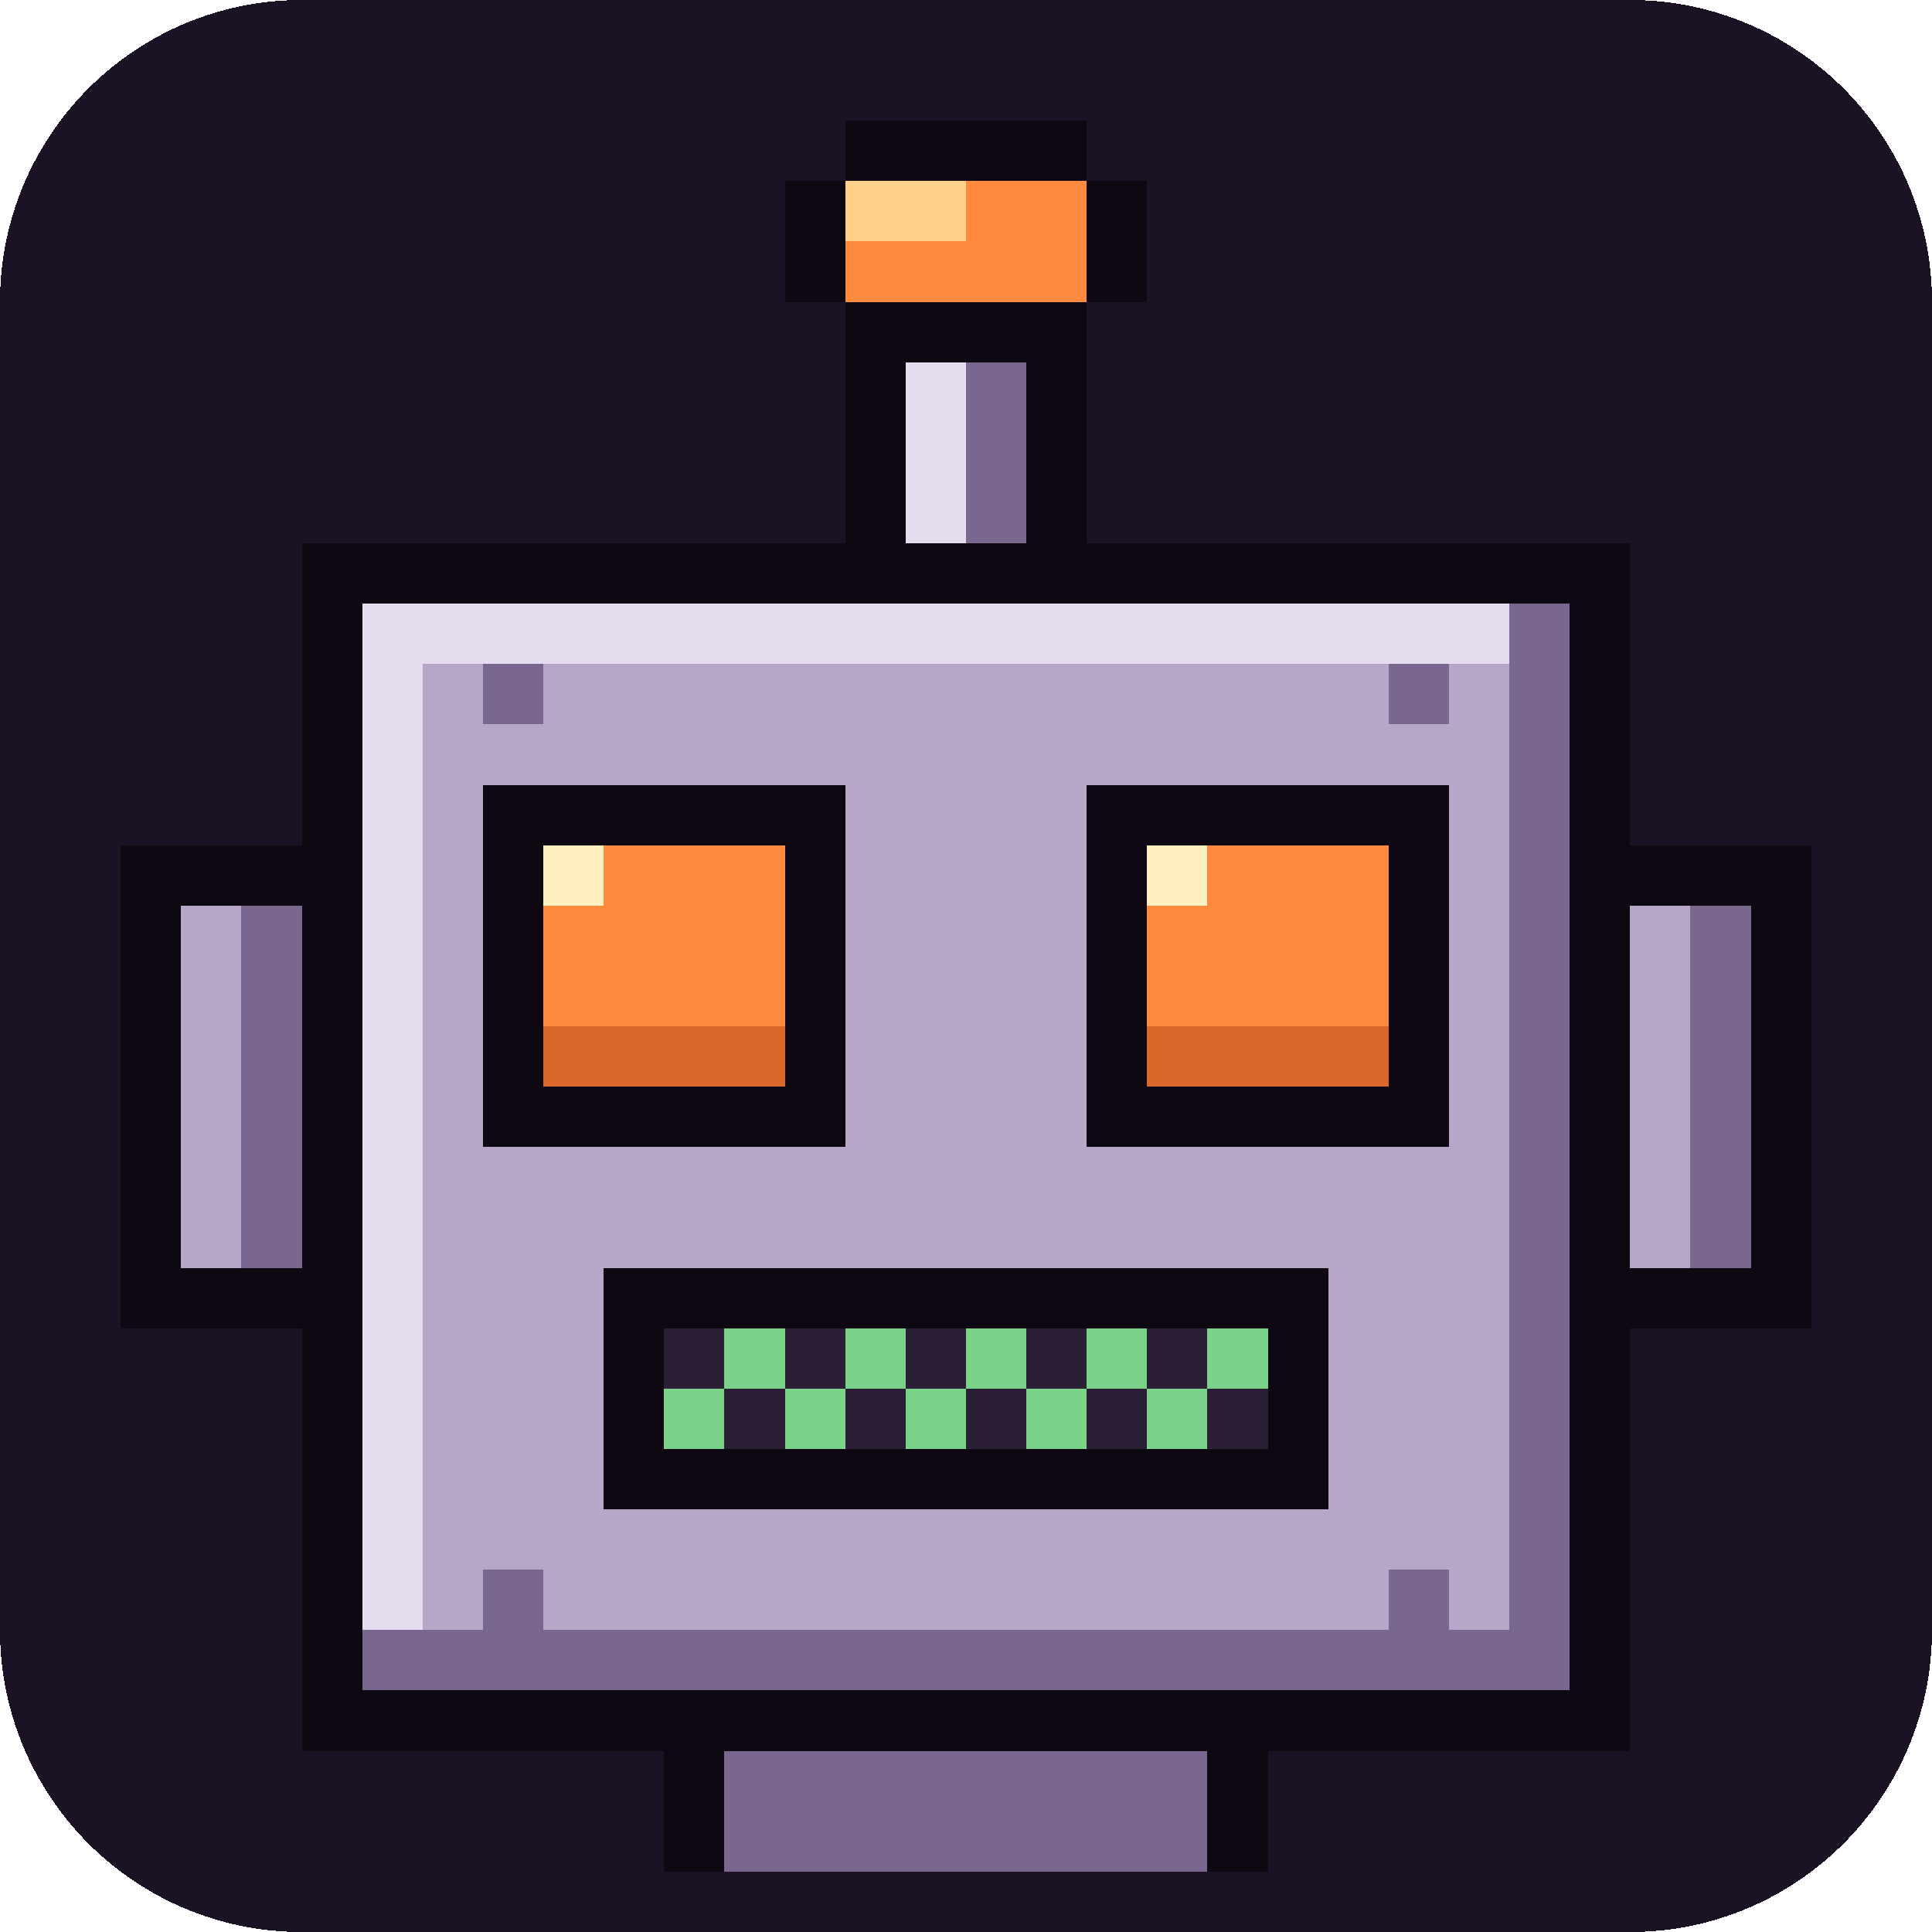
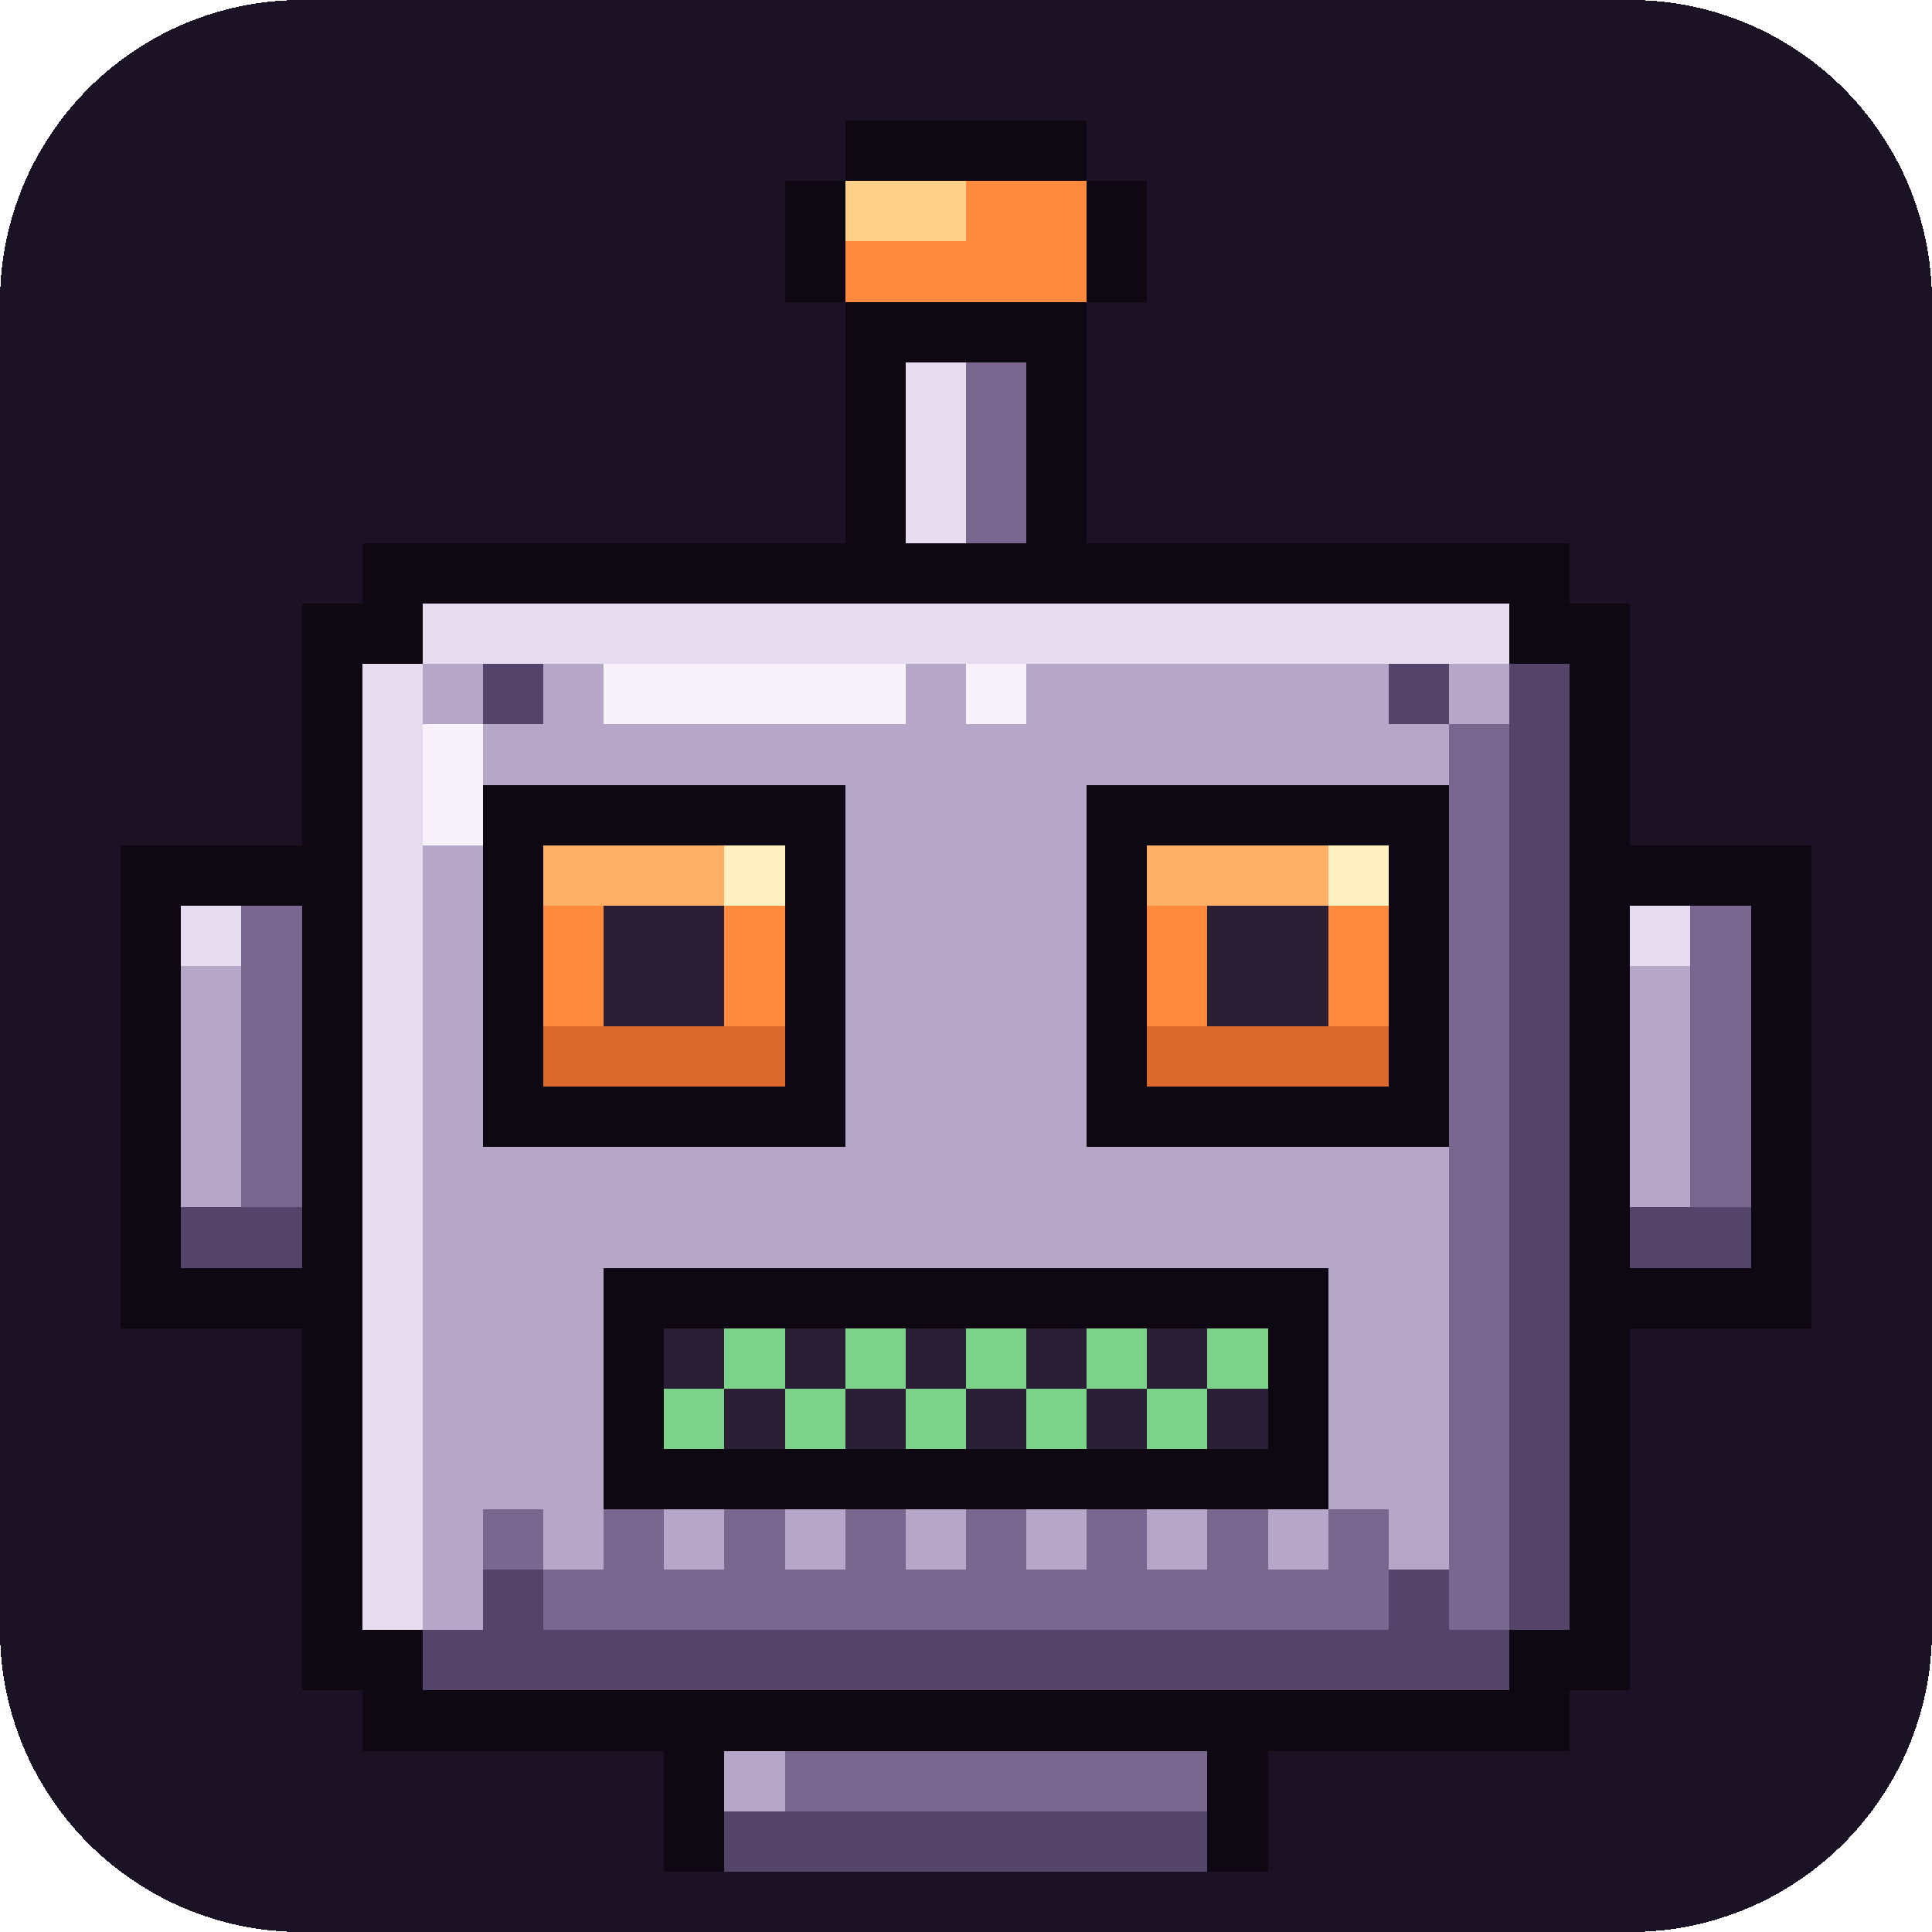
<svg xmlns="http://www.w3.org/2000/svg" viewBox="0 0 32 32" shape-rendering="crispEdges">
  <rect width="32" height="32" rx="5" fill="#1b1325" />
  <rect x="14" y="2" width="4" height="1" fill="#0d0812" />
  <rect x="13" y="3" width="1" height="1" fill="#0d0812" />
  <rect x="14" y="3" width="2" height="1" fill="#ffd08a" />
  <rect x="16" y="3" width="2" height="1" fill="#ff8a3d" />
  <rect x="18" y="3" width="1" height="1" fill="#0d0812" />
  <rect x="13" y="4" width="1" height="1" fill="#0d0812" />
  <rect x="14" y="4" width="4" height="1" fill="#ff8a3d" />
  <rect x="18" y="4" width="1" height="1" fill="#0d0812" />
  <rect x="14" y="5" width="4" height="1" fill="#0d0812" />
  <rect x="14" y="6" width="1" height="1" fill="#0d0812" />
  <rect x="15" y="6" width="1" height="1" fill="#e6dcef" />
  <rect x="16" y="6" width="1" height="1" fill="#7a6790" />
  <rect x="17" y="6" width="1" height="1" fill="#0d0812" />
  <rect x="14" y="7" width="1" height="1" fill="#0d0812" />
  <rect x="15" y="7" width="1" height="1" fill="#e6dcef" />
  <rect x="16" y="7" width="1" height="1" fill="#7a6790" />
  <rect x="17" y="7" width="1" height="1" fill="#0d0812" />
  <rect x="14" y="8" width="1" height="1" fill="#0d0812" />
  <rect x="15" y="8" width="1" height="1" fill="#e6dcef" />
  <rect x="16" y="8" width="1" height="1" fill="#7a6790" />
  <rect x="17" y="8" width="1" height="1" fill="#0d0812" />
-   <rect x="5" y="9" width="22" height="1" fill="#0d0812" />
-   <rect x="5" y="10" width="1" height="1" fill="#0d0812" />
-   <rect x="6" y="10" width="19" height="1" fill="#e6dcef" />
-   <rect x="25" y="10" width="1" height="1" fill="#7a6790" />
-   <rect x="26" y="10" width="1" height="1" fill="#0d0812" />
+   <rect x="6" y="9" width="20" height="1" fill="#0d0812" />
+   <rect x="5" y="10" width="2" height="1" fill="#0d0812" />
+   <rect x="7" y="10" width="18" height="1" fill="#e6dcef" />
+   <rect x="25" y="10" width="2" height="1" fill="#0d0812" />
  <rect x="5" y="11" width="1" height="1" fill="#0d0812" />
  <rect x="6" y="11" width="1" height="1" fill="#e6dcef" />
  <rect x="7" y="11" width="1" height="1" fill="#b6a6c8" />
-   <rect x="8" y="11" width="1" height="1" fill="#7a6790" />
-   <rect x="9" y="11" width="14" height="1" fill="#b6a6c8" />
-   <rect x="23" y="11" width="1" height="1" fill="#7a6790" />
+   <rect x="8" y="11" width="1" height="1" fill="#54446a" />
+   <rect x="9" y="11" width="1" height="1" fill="#b6a6c8" />
+   <rect x="10" y="11" width="5" height="1" fill="#f7f2fb" />
+   <rect x="15" y="11" width="1" height="1" fill="#b6a6c8" />
+   <rect x="16" y="11" width="1" height="1" fill="#f7f2fb" />
+   <rect x="17" y="11" width="6" height="1" fill="#b6a6c8" />
+   <rect x="23" y="11" width="1" height="1" fill="#54446a" />
  <rect x="24" y="11" width="1" height="1" fill="#b6a6c8" />
-   <rect x="25" y="11" width="1" height="1" fill="#7a6790" />
+   <rect x="25" y="11" width="1" height="1" fill="#54446a" />
  <rect x="26" y="11" width="1" height="1" fill="#0d0812" />
  <rect x="5" y="12" width="1" height="1" fill="#0d0812" />
  <rect x="6" y="12" width="1" height="1" fill="#e6dcef" />
-   <rect x="7" y="12" width="18" height="1" fill="#b6a6c8" />
-   <rect x="25" y="12" width="1" height="1" fill="#7a6790" />
+   <rect x="7" y="12" width="1" height="1" fill="#f7f2fb" />
+   <rect x="8" y="12" width="16" height="1" fill="#b6a6c8" />
+   <rect x="24" y="12" width="1" height="1" fill="#7a6790" />
+   <rect x="25" y="12" width="1" height="1" fill="#54446a" />
  <rect x="26" y="12" width="1" height="1" fill="#0d0812" />
  <rect x="5" y="13" width="1" height="1" fill="#0d0812" />
  <rect x="6" y="13" width="1" height="1" fill="#e6dcef" />
-   <rect x="7" y="13" width="1" height="1" fill="#b6a6c8" />
+   <rect x="7" y="13" width="1" height="1" fill="#f7f2fb" />
  <rect x="8" y="13" width="6" height="1" fill="#0d0812" />
  <rect x="14" y="13" width="4" height="1" fill="#b6a6c8" />
  <rect x="18" y="13" width="6" height="1" fill="#0d0812" />
-   <rect x="24" y="13" width="1" height="1" fill="#b6a6c8" />
-   <rect x="25" y="13" width="1" height="1" fill="#7a6790" />
+   <rect x="24" y="13" width="1" height="1" fill="#7a6790" />
+   <rect x="25" y="13" width="1" height="1" fill="#54446a" />
  <rect x="26" y="13" width="1" height="1" fill="#0d0812" />
  <rect x="2" y="14" width="4" height="1" fill="#0d0812" />
  <rect x="6" y="14" width="1" height="1" fill="#e6dcef" />
  <rect x="7" y="14" width="1" height="1" fill="#b6a6c8" />
  <rect x="8" y="14" width="1" height="1" fill="#0d0812" />
-   <rect x="9" y="14" width="1" height="1" fill="#fff0c2" />
-   <rect x="10" y="14" width="3" height="1" fill="#ff8a3d" />
+   <rect x="9" y="14" width="3" height="1" fill="#ffb066" />
+   <rect x="12" y="14" width="1" height="1" fill="#fff0c2" />
  <rect x="13" y="14" width="1" height="1" fill="#0d0812" />
  <rect x="14" y="14" width="4" height="1" fill="#b6a6c8" />
  <rect x="18" y="14" width="1" height="1" fill="#0d0812" />
-   <rect x="19" y="14" width="1" height="1" fill="#fff0c2" />
-   <rect x="20" y="14" width="3" height="1" fill="#ff8a3d" />
+   <rect x="19" y="14" width="3" height="1" fill="#ffb066" />
+   <rect x="22" y="14" width="1" height="1" fill="#fff0c2" />
  <rect x="23" y="14" width="1" height="1" fill="#0d0812" />
-   <rect x="24" y="14" width="1" height="1" fill="#b6a6c8" />
-   <rect x="25" y="14" width="1" height="1" fill="#7a6790" />
+   <rect x="24" y="14" width="1" height="1" fill="#7a6790" />
+   <rect x="25" y="14" width="1" height="1" fill="#54446a" />
  <rect x="26" y="14" width="4" height="1" fill="#0d0812" />
  <rect x="2" y="15" width="1" height="1" fill="#0d0812" />
-   <rect x="3" y="15" width="1" height="1" fill="#b6a6c8" />
+   <rect x="3" y="15" width="1" height="1" fill="#e6dcef" />
  <rect x="4" y="15" width="1" height="1" fill="#7a6790" />
  <rect x="5" y="15" width="1" height="1" fill="#0d0812" />
  <rect x="6" y="15" width="1" height="1" fill="#e6dcef" />
  <rect x="7" y="15" width="1" height="1" fill="#b6a6c8" />
  <rect x="8" y="15" width="1" height="1" fill="#0d0812" />
-   <rect x="9" y="15" width="4" height="1" fill="#ff8a3d" />
+   <rect x="9" y="15" width="1" height="1" fill="#ff8a3d" />
+   <rect x="10" y="15" width="2" height="1" fill="#2a1f35" />
+   <rect x="12" y="15" width="1" height="1" fill="#ff8a3d" />
  <rect x="13" y="15" width="1" height="1" fill="#0d0812" />
  <rect x="14" y="15" width="4" height="1" fill="#b6a6c8" />
  <rect x="18" y="15" width="1" height="1" fill="#0d0812" />
-   <rect x="19" y="15" width="4" height="1" fill="#ff8a3d" />
+   <rect x="19" y="15" width="1" height="1" fill="#ff8a3d" />
+   <rect x="20" y="15" width="2" height="1" fill="#2a1f35" />
+   <rect x="22" y="15" width="1" height="1" fill="#ff8a3d" />
  <rect x="23" y="15" width="1" height="1" fill="#0d0812" />
-   <rect x="24" y="15" width="1" height="1" fill="#b6a6c8" />
-   <rect x="25" y="15" width="1" height="1" fill="#7a6790" />
+   <rect x="24" y="15" width="1" height="1" fill="#7a6790" />
+   <rect x="25" y="15" width="1" height="1" fill="#54446a" />
  <rect x="26" y="15" width="1" height="1" fill="#0d0812" />
-   <rect x="27" y="15" width="1" height="1" fill="#b6a6c8" />
+   <rect x="27" y="15" width="1" height="1" fill="#e6dcef" />
  <rect x="28" y="15" width="1" height="1" fill="#7a6790" />
  <rect x="29" y="15" width="1" height="1" fill="#0d0812" />
  <rect x="2" y="16" width="1" height="1" fill="#0d0812" />
  <rect x="3" y="16" width="1" height="1" fill="#b6a6c8" />
  <rect x="4" y="16" width="1" height="1" fill="#7a6790" />
  <rect x="5" y="16" width="1" height="1" fill="#0d0812" />
  <rect x="6" y="16" width="1" height="1" fill="#e6dcef" />
  <rect x="7" y="16" width="1" height="1" fill="#b6a6c8" />
  <rect x="8" y="16" width="1" height="1" fill="#0d0812" />
-   <rect x="9" y="16" width="4" height="1" fill="#ff8a3d" />
+   <rect x="9" y="16" width="1" height="1" fill="#ff8a3d" />
+   <rect x="10" y="16" width="2" height="1" fill="#2a1f35" />
+   <rect x="12" y="16" width="1" height="1" fill="#ff8a3d" />
  <rect x="13" y="16" width="1" height="1" fill="#0d0812" />
  <rect x="14" y="16" width="4" height="1" fill="#b6a6c8" />
  <rect x="18" y="16" width="1" height="1" fill="#0d0812" />
-   <rect x="19" y="16" width="4" height="1" fill="#ff8a3d" />
+   <rect x="19" y="16" width="1" height="1" fill="#ff8a3d" />
+   <rect x="20" y="16" width="2" height="1" fill="#2a1f35" />
+   <rect x="22" y="16" width="1" height="1" fill="#ff8a3d" />
  <rect x="23" y="16" width="1" height="1" fill="#0d0812" />
-   <rect x="24" y="16" width="1" height="1" fill="#b6a6c8" />
-   <rect x="25" y="16" width="1" height="1" fill="#7a6790" />
+   <rect x="24" y="16" width="1" height="1" fill="#7a6790" />
+   <rect x="25" y="16" width="1" height="1" fill="#54446a" />
  <rect x="26" y="16" width="1" height="1" fill="#0d0812" />
  <rect x="27" y="16" width="1" height="1" fill="#b6a6c8" />
  <rect x="28" y="16" width="1" height="1" fill="#7a6790" />
  <rect x="29" y="16" width="1" height="1" fill="#0d0812" />
  <rect x="2" y="17" width="1" height="1" fill="#0d0812" />
  <rect x="3" y="17" width="1" height="1" fill="#b6a6c8" />
  <rect x="4" y="17" width="1" height="1" fill="#7a6790" />
  <rect x="5" y="17" width="1" height="1" fill="#0d0812" />
  <rect x="6" y="17" width="1" height="1" fill="#e6dcef" />
  <rect x="7" y="17" width="1" height="1" fill="#b6a6c8" />
  <rect x="8" y="17" width="1" height="1" fill="#0d0812" />
  <rect x="9" y="17" width="4" height="1" fill="#d9682a" />
  <rect x="13" y="17" width="1" height="1" fill="#0d0812" />
  <rect x="14" y="17" width="4" height="1" fill="#b6a6c8" />
  <rect x="18" y="17" width="1" height="1" fill="#0d0812" />
  <rect x="19" y="17" width="4" height="1" fill="#d9682a" />
  <rect x="23" y="17" width="1" height="1" fill="#0d0812" />
-   <rect x="24" y="17" width="1" height="1" fill="#b6a6c8" />
-   <rect x="25" y="17" width="1" height="1" fill="#7a6790" />
+   <rect x="24" y="17" width="1" height="1" fill="#7a6790" />
+   <rect x="25" y="17" width="1" height="1" fill="#54446a" />
  <rect x="26" y="17" width="1" height="1" fill="#0d0812" />
  <rect x="27" y="17" width="1" height="1" fill="#b6a6c8" />
  <rect x="28" y="17" width="1" height="1" fill="#7a6790" />
  <rect x="29" y="17" width="1" height="1" fill="#0d0812" />
  <rect x="2" y="18" width="1" height="1" fill="#0d0812" />
  <rect x="3" y="18" width="1" height="1" fill="#b6a6c8" />
  <rect x="4" y="18" width="1" height="1" fill="#7a6790" />
  <rect x="5" y="18" width="1" height="1" fill="#0d0812" />
  <rect x="6" y="18" width="1" height="1" fill="#e6dcef" />
  <rect x="7" y="18" width="1" height="1" fill="#b6a6c8" />
  <rect x="8" y="18" width="6" height="1" fill="#0d0812" />
  <rect x="14" y="18" width="4" height="1" fill="#b6a6c8" />
  <rect x="18" y="18" width="6" height="1" fill="#0d0812" />
-   <rect x="24" y="18" width="1" height="1" fill="#b6a6c8" />
-   <rect x="25" y="18" width="1" height="1" fill="#7a6790" />
+   <rect x="24" y="18" width="1" height="1" fill="#7a6790" />
+   <rect x="25" y="18" width="1" height="1" fill="#54446a" />
  <rect x="26" y="18" width="1" height="1" fill="#0d0812" />
  <rect x="27" y="18" width="1" height="1" fill="#b6a6c8" />
  <rect x="28" y="18" width="1" height="1" fill="#7a6790" />
  <rect x="29" y="18" width="1" height="1" fill="#0d0812" />
  <rect x="2" y="19" width="1" height="1" fill="#0d0812" />
  <rect x="3" y="19" width="1" height="1" fill="#b6a6c8" />
  <rect x="4" y="19" width="1" height="1" fill="#7a6790" />
  <rect x="5" y="19" width="1" height="1" fill="#0d0812" />
  <rect x="6" y="19" width="1" height="1" fill="#e6dcef" />
-   <rect x="7" y="19" width="18" height="1" fill="#b6a6c8" />
-   <rect x="25" y="19" width="1" height="1" fill="#7a6790" />
+   <rect x="7" y="19" width="17" height="1" fill="#b6a6c8" />
+   <rect x="24" y="19" width="1" height="1" fill="#7a6790" />
+   <rect x="25" y="19" width="1" height="1" fill="#54446a" />
  <rect x="26" y="19" width="1" height="1" fill="#0d0812" />
  <rect x="27" y="19" width="1" height="1" fill="#b6a6c8" />
  <rect x="28" y="19" width="1" height="1" fill="#7a6790" />
  <rect x="29" y="19" width="1" height="1" fill="#0d0812" />
  <rect x="2" y="20" width="1" height="1" fill="#0d0812" />
-   <rect x="3" y="20" width="1" height="1" fill="#b6a6c8" />
-   <rect x="4" y="20" width="1" height="1" fill="#7a6790" />
+   <rect x="3" y="20" width="2" height="1" fill="#54446a" />
  <rect x="5" y="20" width="1" height="1" fill="#0d0812" />
  <rect x="6" y="20" width="1" height="1" fill="#e6dcef" />
-   <rect x="7" y="20" width="18" height="1" fill="#b6a6c8" />
-   <rect x="25" y="20" width="1" height="1" fill="#7a6790" />
+   <rect x="7" y="20" width="17" height="1" fill="#b6a6c8" />
+   <rect x="24" y="20" width="1" height="1" fill="#7a6790" />
+   <rect x="25" y="20" width="1" height="1" fill="#54446a" />
  <rect x="26" y="20" width="1" height="1" fill="#0d0812" />
-   <rect x="27" y="20" width="1" height="1" fill="#b6a6c8" />
-   <rect x="28" y="20" width="1" height="1" fill="#7a6790" />
+   <rect x="27" y="20" width="2" height="1" fill="#54446a" />
  <rect x="29" y="20" width="1" height="1" fill="#0d0812" />
  <rect x="2" y="21" width="4" height="1" fill="#0d0812" />
  <rect x="6" y="21" width="1" height="1" fill="#e6dcef" />
  <rect x="7" y="21" width="3" height="1" fill="#b6a6c8" />
  <rect x="10" y="21" width="12" height="1" fill="#0d0812" />
-   <rect x="22" y="21" width="3" height="1" fill="#b6a6c8" />
-   <rect x="25" y="21" width="1" height="1" fill="#7a6790" />
+   <rect x="22" y="21" width="2" height="1" fill="#b6a6c8" />
+   <rect x="24" y="21" width="1" height="1" fill="#7a6790" />
+   <rect x="25" y="21" width="1" height="1" fill="#54446a" />
  <rect x="26" y="21" width="4" height="1" fill="#0d0812" />
  <rect x="5" y="22" width="1" height="1" fill="#0d0812" />
  <rect x="6" y="22" width="1" height="1" fill="#e6dcef" />
  <rect x="7" y="22" width="3" height="1" fill="#b6a6c8" />
  <rect x="10" y="22" width="1" height="1" fill="#0d0812" />
  <rect x="11" y="22" width="1" height="1" fill="#2a1f35" />
  <rect x="12" y="22" width="1" height="1" fill="#7bd389" />
  <rect x="13" y="22" width="1" height="1" fill="#2a1f35" />
  <rect x="14" y="22" width="1" height="1" fill="#7bd389" />
  <rect x="15" y="22" width="1" height="1" fill="#2a1f35" />
  <rect x="16" y="22" width="1" height="1" fill="#7bd389" />
  <rect x="17" y="22" width="1" height="1" fill="#2a1f35" />
  <rect x="18" y="22" width="1" height="1" fill="#7bd389" />
  <rect x="19" y="22" width="1" height="1" fill="#2a1f35" />
  <rect x="20" y="22" width="1" height="1" fill="#7bd389" />
  <rect x="21" y="22" width="1" height="1" fill="#0d0812" />
-   <rect x="22" y="22" width="3" height="1" fill="#b6a6c8" />
-   <rect x="25" y="22" width="1" height="1" fill="#7a6790" />
+   <rect x="22" y="22" width="2" height="1" fill="#b6a6c8" />
+   <rect x="24" y="22" width="1" height="1" fill="#7a6790" />
+   <rect x="25" y="22" width="1" height="1" fill="#54446a" />
  <rect x="26" y="22" width="1" height="1" fill="#0d0812" />
  <rect x="5" y="23" width="1" height="1" fill="#0d0812" />
  <rect x="6" y="23" width="1" height="1" fill="#e6dcef" />
  <rect x="7" y="23" width="3" height="1" fill="#b6a6c8" />
  <rect x="10" y="23" width="1" height="1" fill="#0d0812" />
  <rect x="11" y="23" width="1" height="1" fill="#7bd389" />
  <rect x="12" y="23" width="1" height="1" fill="#2a1f35" />
  <rect x="13" y="23" width="1" height="1" fill="#7bd389" />
  <rect x="14" y="23" width="1" height="1" fill="#2a1f35" />
  <rect x="15" y="23" width="1" height="1" fill="#7bd389" />
  <rect x="16" y="23" width="1" height="1" fill="#2a1f35" />
  <rect x="17" y="23" width="1" height="1" fill="#7bd389" />
  <rect x="18" y="23" width="1" height="1" fill="#2a1f35" />
  <rect x="19" y="23" width="1" height="1" fill="#7bd389" />
  <rect x="20" y="23" width="1" height="1" fill="#2a1f35" />
  <rect x="21" y="23" width="1" height="1" fill="#0d0812" />
-   <rect x="22" y="23" width="3" height="1" fill="#b6a6c8" />
-   <rect x="25" y="23" width="1" height="1" fill="#7a6790" />
+   <rect x="22" y="23" width="2" height="1" fill="#b6a6c8" />
+   <rect x="24" y="23" width="1" height="1" fill="#7a6790" />
+   <rect x="25" y="23" width="1" height="1" fill="#54446a" />
  <rect x="26" y="23" width="1" height="1" fill="#0d0812" />
  <rect x="5" y="24" width="1" height="1" fill="#0d0812" />
  <rect x="6" y="24" width="1" height="1" fill="#e6dcef" />
  <rect x="7" y="24" width="3" height="1" fill="#b6a6c8" />
  <rect x="10" y="24" width="12" height="1" fill="#0d0812" />
-   <rect x="22" y="24" width="3" height="1" fill="#b6a6c8" />
-   <rect x="25" y="24" width="1" height="1" fill="#7a6790" />
+   <rect x="22" y="24" width="2" height="1" fill="#b6a6c8" />
+   <rect x="24" y="24" width="1" height="1" fill="#7a6790" />
+   <rect x="25" y="24" width="1" height="1" fill="#54446a" />
  <rect x="26" y="24" width="1" height="1" fill="#0d0812" />
  <rect x="5" y="25" width="1" height="1" fill="#0d0812" />
  <rect x="6" y="25" width="1" height="1" fill="#e6dcef" />
-   <rect x="7" y="25" width="18" height="1" fill="#b6a6c8" />
-   <rect x="25" y="25" width="1" height="1" fill="#7a6790" />
+   <rect x="7" y="25" width="1" height="1" fill="#b6a6c8" />
+   <rect x="8" y="25" width="1" height="1" fill="#7a6790" />
+   <rect x="9" y="25" width="1" height="1" fill="#b6a6c8" />
+   <rect x="10" y="25" width="1" height="1" fill="#7a6790" />
+   <rect x="11" y="25" width="1" height="1" fill="#b6a6c8" />
+   <rect x="12" y="25" width="1" height="1" fill="#7a6790" />
+   <rect x="13" y="25" width="1" height="1" fill="#b6a6c8" />
+   <rect x="14" y="25" width="1" height="1" fill="#7a6790" />
+   <rect x="15" y="25" width="1" height="1" fill="#b6a6c8" />
+   <rect x="16" y="25" width="1" height="1" fill="#7a6790" />
+   <rect x="17" y="25" width="1" height="1" fill="#b6a6c8" />
+   <rect x="18" y="25" width="1" height="1" fill="#7a6790" />
+   <rect x="19" y="25" width="1" height="1" fill="#b6a6c8" />
+   <rect x="20" y="25" width="1" height="1" fill="#7a6790" />
+   <rect x="21" y="25" width="1" height="1" fill="#b6a6c8" />
+   <rect x="22" y="25" width="1" height="1" fill="#7a6790" />
+   <rect x="23" y="25" width="1" height="1" fill="#b6a6c8" />
+   <rect x="24" y="25" width="1" height="1" fill="#7a6790" />
+   <rect x="25" y="25" width="1" height="1" fill="#54446a" />
  <rect x="26" y="25" width="1" height="1" fill="#0d0812" />
  <rect x="5" y="26" width="1" height="1" fill="#0d0812" />
  <rect x="6" y="26" width="1" height="1" fill="#e6dcef" />
  <rect x="7" y="26" width="1" height="1" fill="#b6a6c8" />
-   <rect x="8" y="26" width="1" height="1" fill="#7a6790" />
-   <rect x="9" y="26" width="14" height="1" fill="#b6a6c8" />
-   <rect x="23" y="26" width="1" height="1" fill="#7a6790" />
-   <rect x="24" y="26" width="1" height="1" fill="#b6a6c8" />
-   <rect x="25" y="26" width="1" height="1" fill="#7a6790" />
+   <rect x="8" y="26" width="1" height="1" fill="#54446a" />
+   <rect x="9" y="26" width="14" height="1" fill="#7a6790" />
+   <rect x="23" y="26" width="1" height="1" fill="#54446a" />
+   <rect x="24" y="26" width="1" height="1" fill="#7a6790" />
+   <rect x="25" y="26" width="1" height="1" fill="#54446a" />
  <rect x="26" y="26" width="1" height="1" fill="#0d0812" />
-   <rect x="5" y="27" width="1" height="1" fill="#0d0812" />
-   <rect x="6" y="27" width="20" height="1" fill="#7a6790" />
-   <rect x="26" y="27" width="1" height="1" fill="#0d0812" />
-   <rect x="5" y="28" width="22" height="1" fill="#0d0812" />
+   <rect x="5" y="27" width="2" height="1" fill="#0d0812" />
+   <rect x="7" y="27" width="18" height="1" fill="#54446a" />
+   <rect x="25" y="27" width="2" height="1" fill="#0d0812" />
+   <rect x="6" y="28" width="20" height="1" fill="#0d0812" />
  <rect x="11" y="29" width="1" height="1" fill="#0d0812" />
-   <rect x="12" y="29" width="8" height="1" fill="#7a6790" />
+   <rect x="12" y="29" width="1" height="1" fill="#b6a6c8" />
+   <rect x="13" y="29" width="7" height="1" fill="#7a6790" />
  <rect x="20" y="29" width="1" height="1" fill="#0d0812" />
  <rect x="11" y="30" width="1" height="1" fill="#0d0812" />
-   <rect x="12" y="30" width="8" height="1" fill="#7a6790" />
+   <rect x="12" y="30" width="8" height="1" fill="#54446a" />
  <rect x="20" y="30" width="1" height="1" fill="#0d0812" />
</svg>
